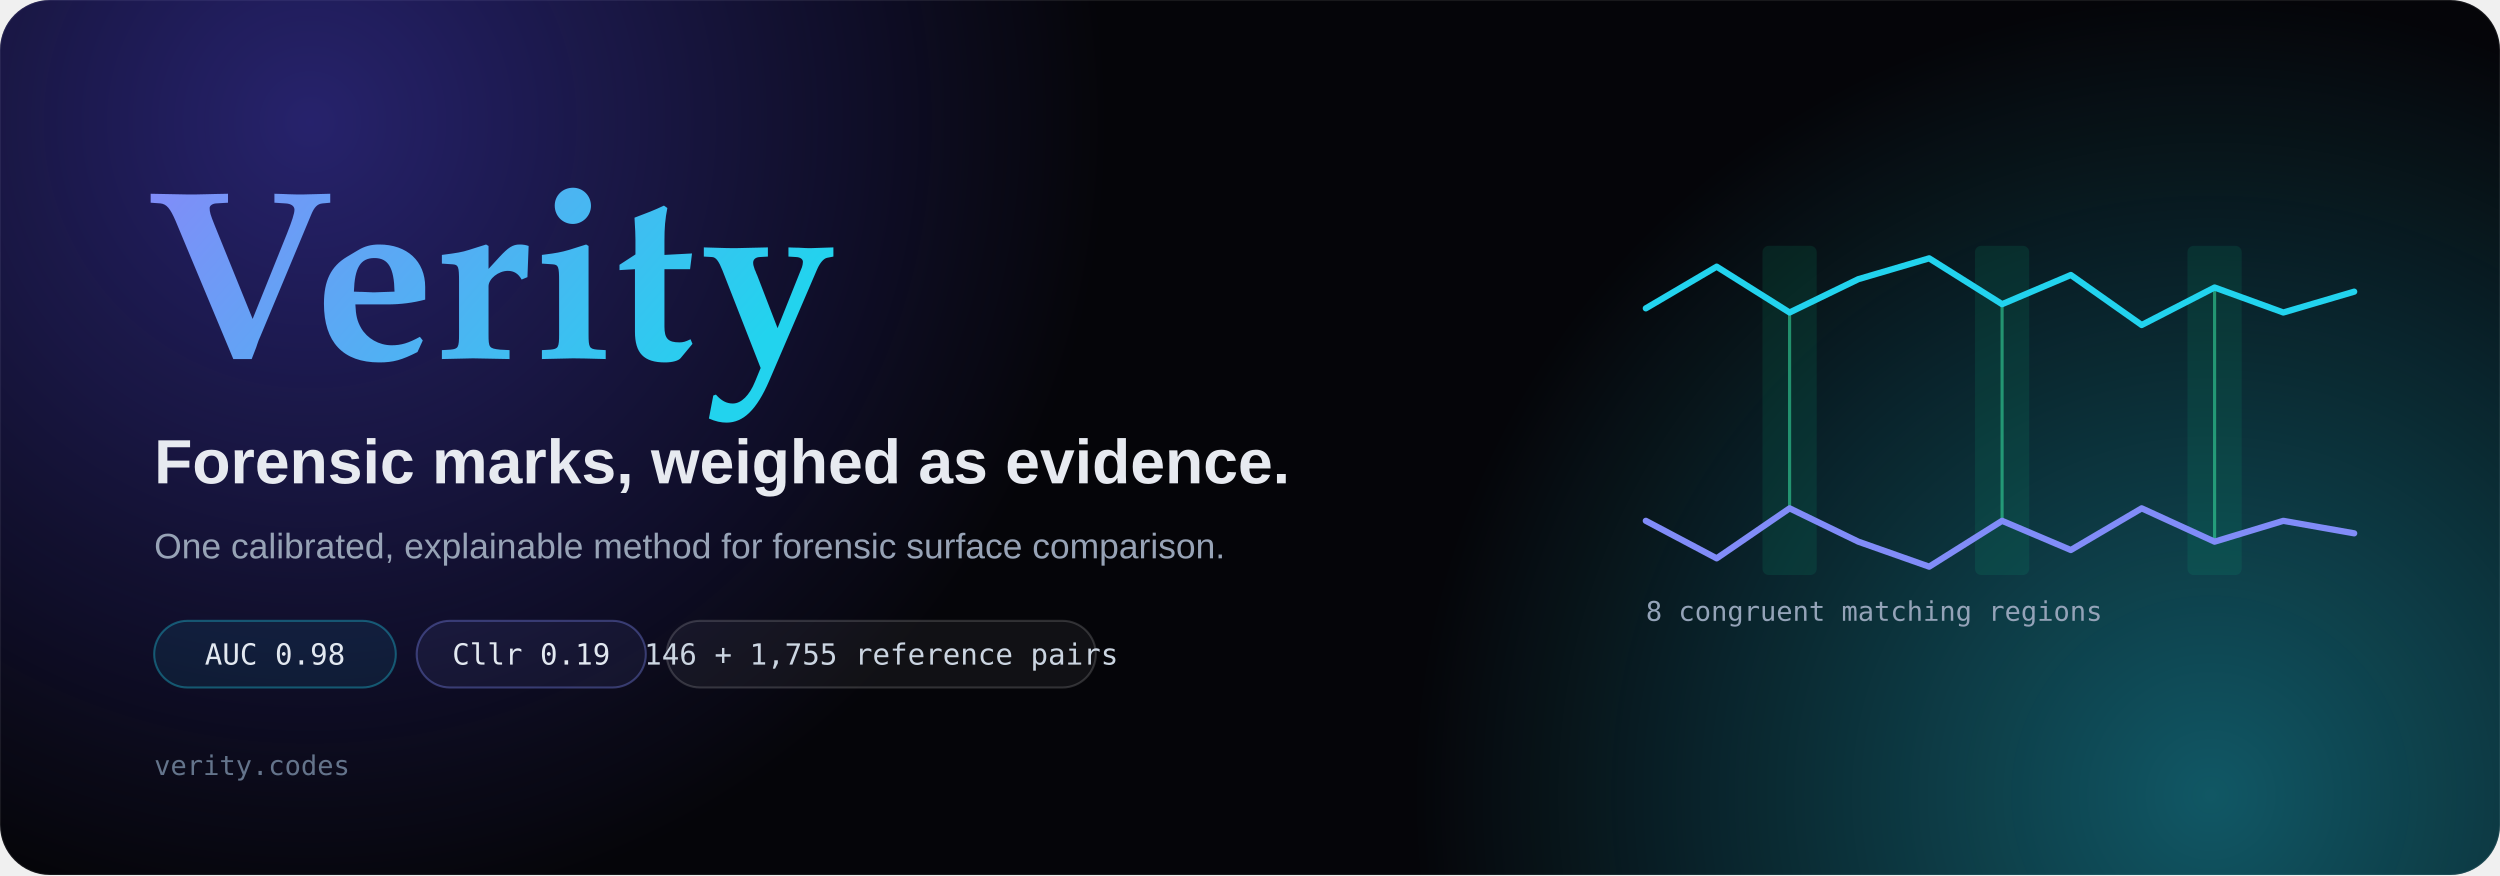
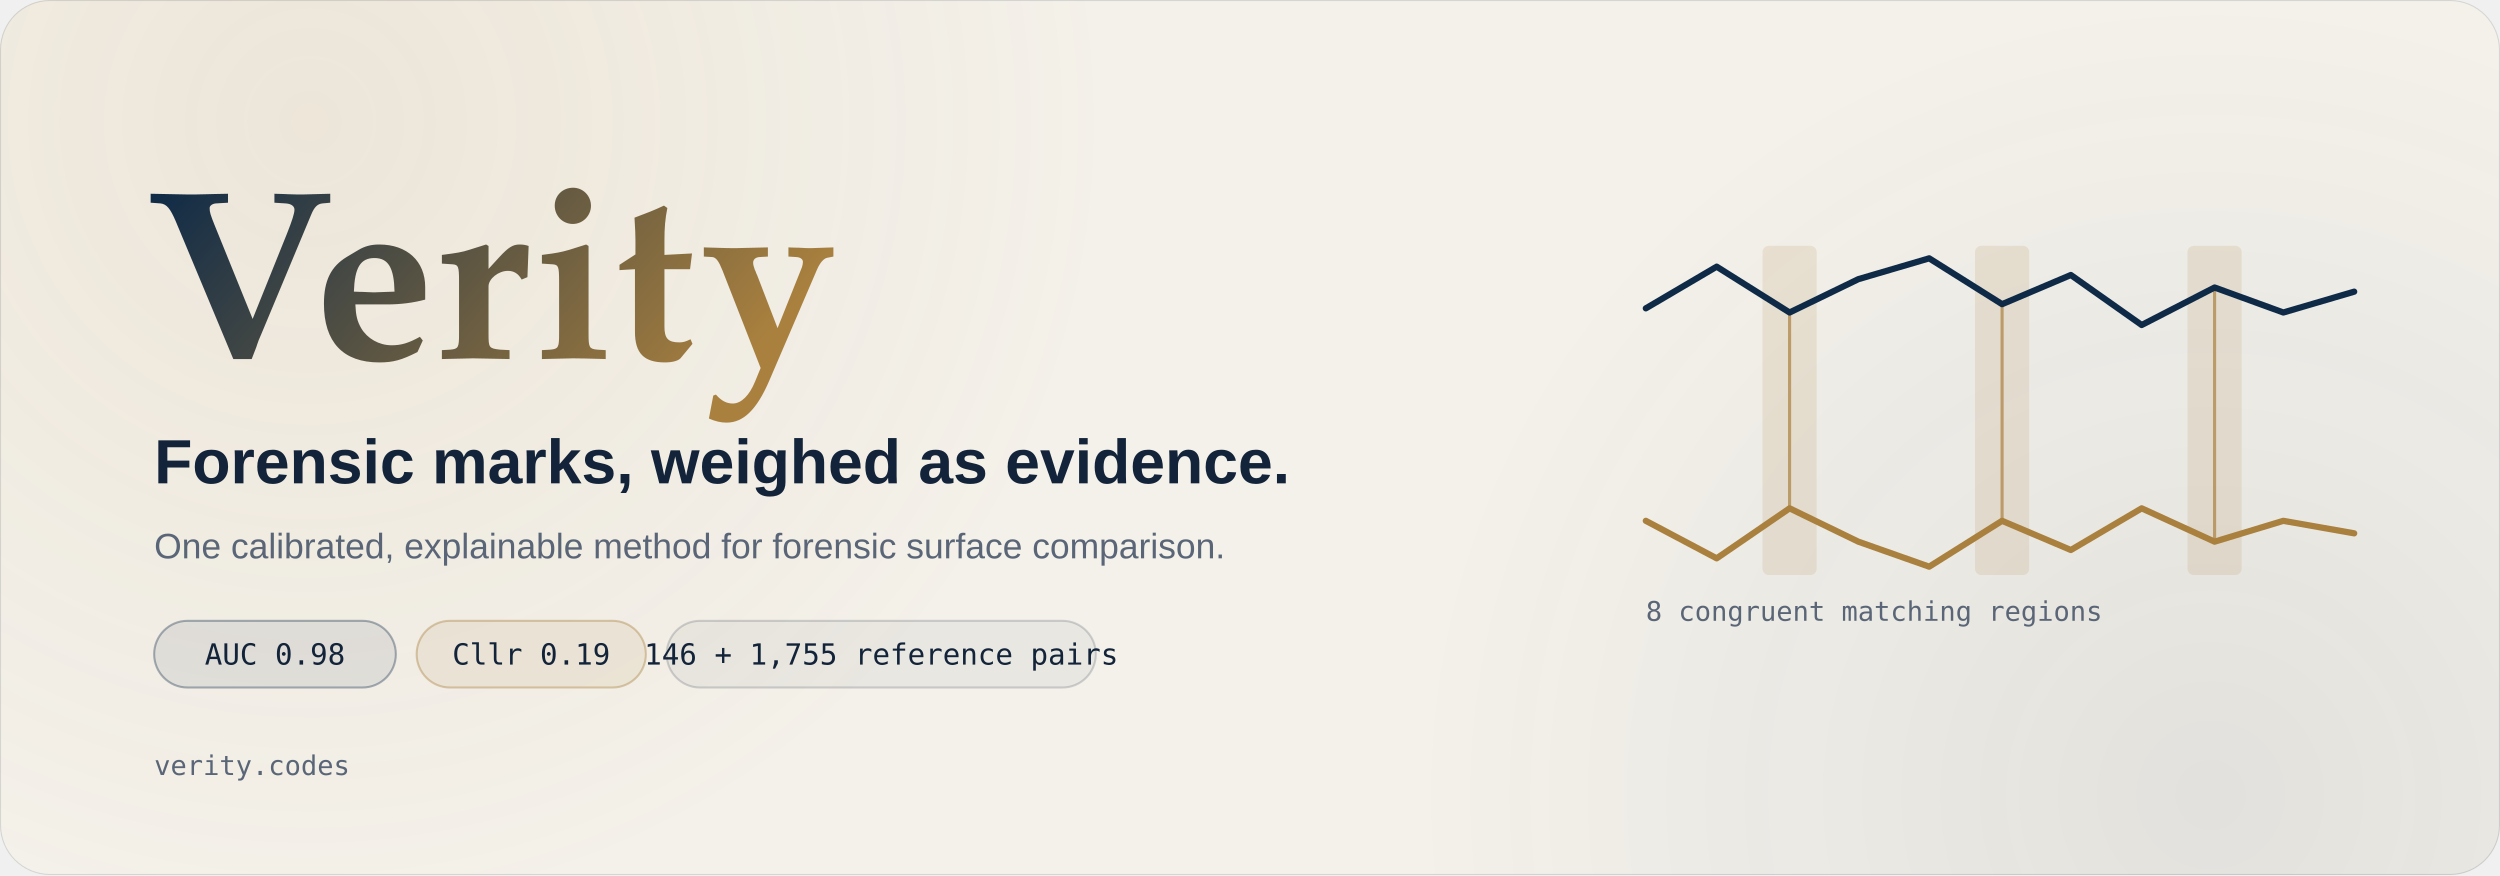
<svg xmlns="http://www.w3.org/2000/svg" viewBox="0 0 1200 420" width="1200" height="420" role="img" aria-label="Verity — forensic marks, weighed as evidence">
  <defs>
    <linearGradient id="brand" x1="0" y1="0" x2="1" y2="0.3">
-       <stop offset="0" stop-color="#818cf8" />
-       <stop offset="1" stop-color="#22d3ee" />
+       <stop offset="0" stop-color="#0e2a47" />
+       <stop offset="1" stop-color="#a9803e" />
    </linearGradient>
-     <radialGradient id="glowIndigo" cx="0.5" cy="0.5" r="0.5">
-       <stop offset="0" stop-color="#4f46e5" stop-opacity="0.45" />
-       <stop offset="1" stop-color="#4f46e5" stop-opacity="0" />
+     <radialGradient id="glowBrass" cx="0.5" cy="0.5" r="0.5">
+       <stop offset="0" stop-color="#a9803e" stop-opacity="0.10" />
+       <stop offset="1" stop-color="#a9803e" stop-opacity="0" />
    </radialGradient>
-     <radialGradient id="glowCyan" cx="0.5" cy="0.5" r="0.5">
-       <stop offset="0" stop-color="#22d3ee" stop-opacity="0.40" />
-       <stop offset="1" stop-color="#22d3ee" stop-opacity="0" />
+     <radialGradient id="glowNavy" cx="0.5" cy="0.5" r="0.5">
+       <stop offset="0" stop-color="#0e2a47" stop-opacity="0.08" />
+       <stop offset="1" stop-color="#0e2a47" stop-opacity="0" />
    </radialGradient>
    <clipPath id="card">
      <rect x="0" y="0" width="1200" height="420" rx="24" />
    </clipPath>
  </defs>
  <g clip-path="url(#card)">
-     <rect x="0" y="0" width="1200" height="420" fill="#050509" />
-     <rect x="0" y="0" width="1200" height="420" rx="24" fill="none" stroke="#ffffff" stroke-opacity="0.08" />
-     <circle cx="150" cy="60" r="380" fill="url(#glowIndigo)" />
-     <circle cx="1060" cy="380" r="380" fill="url(#glowCyan)" />
+     <rect x="0" y="0" width="1200" height="420" fill="#f4f1ea" />
+     <rect x="0" y="0" width="1200" height="420" rx="24" fill="none" stroke="#13243a" stroke-opacity="0.14" />
+     <circle cx="150" cy="60" r="380" fill="url(#glowBrass)" />
+     <circle cx="1060" cy="380" r="380" fill="url(#glowNavy)" />
    <g>
-       <g fill="#10b981" fill-opacity="0.12">
+       <g fill="#a9803e" fill-opacity="0.14">
        <rect x="846" y="118" width="26" height="158" rx="3" />
        <rect x="948" y="118" width="26" height="158" rx="3" />
        <rect x="1050" y="118" width="26" height="158" rx="3" />
      </g>
-       <g stroke="#34d399" stroke-width="1.5" opacity="0.6">
+       <g stroke="#a9803e" stroke-width="1.5" opacity="0.7">
        <line x1="859" y1="150" x2="859" y2="244" />
        <line x1="961" y1="146" x2="961" y2="250" />
        <line x1="1063" y1="138" x2="1063" y2="260" />
      </g>
-       <polyline fill="none" stroke="#22d3ee" stroke-width="3" stroke-linecap="round" stroke-linejoin="round" points="790,148 824,128 859,150 892,134 926,124 961,146 994,132 1028,156 1063,138 1096,150 1130,140" />
-       <polyline fill="none" stroke="#818cf8" stroke-width="3" stroke-linecap="round" stroke-linejoin="round" points="790,250 824,268 859,244 892,260 926,272 961,250 994,264 1028,244 1063,260 1096,250 1130,256" />
-       <text x="790" y="298" font-family="ui-monospace,'SF Mono',Menlo,monospace" font-size="13" fill="#94a3b8">8 congruent matching regions</text>
+       <polyline fill="none" stroke="#0e2a47" stroke-width="3" stroke-linecap="round" stroke-linejoin="round" points="790,148 824,128 859,150 892,134 926,124 961,146 994,132 1028,156 1063,138 1096,150 1130,140" />
+       <polyline fill="none" stroke="#a9803e" stroke-width="3" stroke-linecap="round" stroke-linejoin="round" points="790,250 824,268 859,244 892,260 926,272 961,250 994,264 1028,244 1063,260 1096,250 1130,256" />
+       <text x="790" y="298" font-family="ui-monospace,'SF Mono',Menlo,monospace" font-size="13" fill="#5a6677">8 congruent matching regions</text>
    </g>
    <text x="70" y="172" font-family="'Iowan Old Style','Palatino Linotype',Georgia,'Times New Roman',serif" font-size="116" font-weight="600" fill="url(#brand)">Verity</text>
-     <text x="74" y="232" font-family="'Helvetica Neue',Arial,system-ui,sans-serif" font-size="30" font-weight="600" fill="#e7eaf0">Forensic marks, weighed as evidence.</text>
-     <text x="74" y="268" font-family="'Helvetica Neue',Arial,system-ui,sans-serif" font-size="17" fill="#97a3b6">One calibrated, explainable method for forensic surface comparison.</text>
+     <text x="74" y="232" font-family="'Helvetica Neue',Arial,system-ui,sans-serif" font-size="30" font-weight="600" fill="#13243a">Forensic marks, weighed as evidence.</text>
+     <text x="74" y="268" font-family="'Helvetica Neue',Arial,system-ui,sans-serif" font-size="17" fill="#5a6677">One calibrated, explainable method for forensic surface comparison.</text>
    <g font-family="ui-monospace,'SF Mono',Menlo,monospace" font-size="14">
      <g>
-         <rect x="74" y="298" width="116" height="32" rx="16" fill="#22d3ee" fill-opacity="0.08" stroke="#22d3ee" stroke-opacity="0.35" />
-         <text x="132" y="319" text-anchor="middle" fill="#e2e8f0">AUC 0.98</text>
+         <rect x="74" y="298" width="116" height="32" rx="16" fill="#0e2a47" fill-opacity="0.08" stroke="#0e2a47" stroke-opacity="0.35" />
+         <text x="132" y="319" text-anchor="middle" fill="#13243a">AUC 0.98</text>
      </g>
      <g>
-         <rect x="200" y="298" width="110" height="32" rx="16" fill="#818cf8" fill-opacity="0.08" stroke="#818cf8" stroke-opacity="0.35" />
-         <text x="255" y="319" text-anchor="middle" fill="#e2e8f0">Cllr 0.19</text>
+         <rect x="200" y="298" width="110" height="32" rx="16" fill="#a9803e" fill-opacity="0.10" stroke="#a9803e" stroke-opacity="0.4" />
+         <text x="255" y="319" text-anchor="middle" fill="#13243a">Cllr 0.19</text>
      </g>
      <g>
-         <rect x="320" y="298" width="206" height="32" rx="16" fill="#ffffff" fill-opacity="0.05" stroke="#ffffff" stroke-opacity="0.16" />
-         <text x="423" y="319" text-anchor="middle" fill="#cbd5e1">146 + 1,755 reference pairs</text>
+         <rect x="320" y="298" width="206" height="32" rx="16" fill="#13243a" fill-opacity="0.05" stroke="#13243a" stroke-opacity="0.18" />
+         <text x="423" y="319" text-anchor="middle" fill="#13243a">146 + 1,755 reference pairs</text>
      </g>
    </g>
-     <text x="74" y="372" font-family="ui-monospace,'SF Mono',Menlo,monospace" font-size="13" fill="#64748b">verity.codes</text>
+     <text x="74" y="372" font-family="ui-monospace,'SF Mono',Menlo,monospace" font-size="13" fill="#5a6677">verity.codes</text>
  </g>
</svg>
